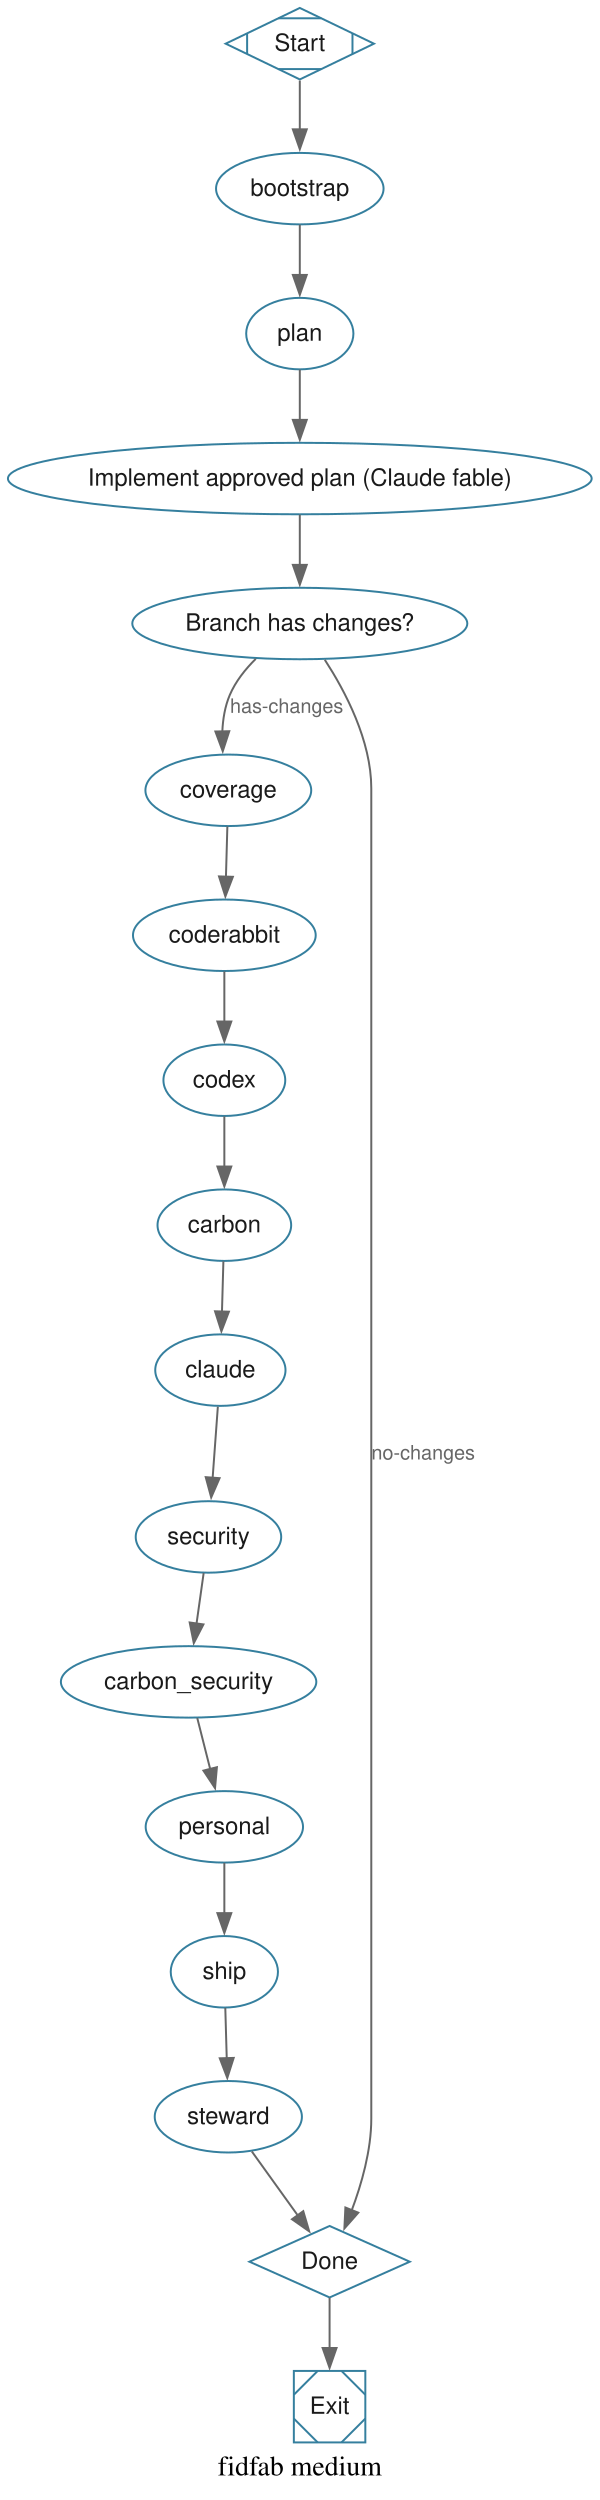
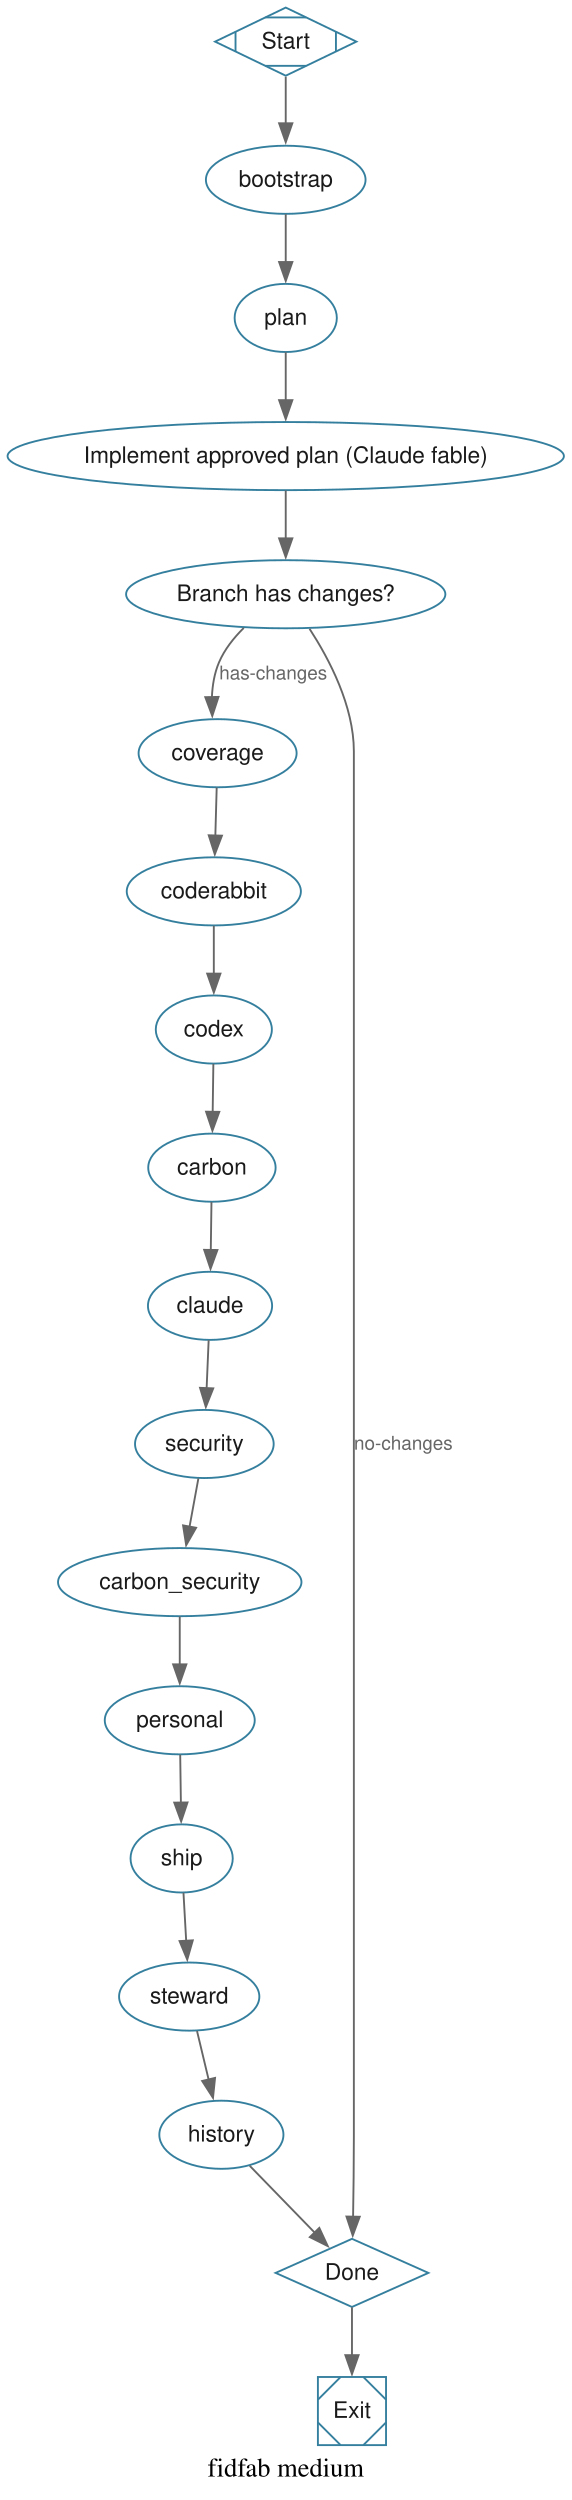
- <svg xmlns="http://www.w3.org/2000/svg" width="302pt" height="1259pt" viewBox="0.00 0.00 302.00 1259.00">
+ <svg xmlns="http://www.w3.org/2000/svg" width="302pt" height="1321pt" viewBox="0.00 0.00 302.00 1321.00">
  <style>
  @media (prefers-color-scheme: dark) {
    text { fill: #e0e0e0 !important; }
    [stroke="#357f9e"] { stroke: #5bb8d8; }
    [stroke="#666666"] { stroke: #999999; }
    polygon[fill="#357f9e"] { fill: #5bb8d8; }
    polygon[fill="#666666"] { fill: #999999; }
  }
</style>
-   <g id="graph0" class="graph" transform="scale(1 1) rotate(0) translate(4 1254.8)">
+   <g id="graph0" class="graph" transform="scale(1 1) rotate(0) translate(4 1316.8)">
    <text xml:space="preserve" text-anchor="middle" x="146.98" y="-8.2" font-family="Times,serif" font-size="14.00">fidfab medium</text>
    <g id="node1" class="node">
-       <polygon fill="none" stroke="#357f9e" points="146.98,-1250.8 109.64,-1232.8 146.98,-1214.8 184.32,-1232.8 146.98,-1250.8" />
-       <polyline fill="none" stroke="#357f9e" points="120.45,-1238.01 120.45,-1227.59" />
-       <polyline fill="none" stroke="#357f9e" points="136.17,-1220.01 157.79,-1220.01" />
-       <polyline fill="none" stroke="#357f9e" points="173.51,-1227.59 173.51,-1238.01" />
-       <polyline fill="none" stroke="#357f9e" points="157.79,-1245.59 136.17,-1245.59" />
-       <text xml:space="preserve" text-anchor="middle" x="146.98" y="-1229.2" font-family="Helvetica,sans-Serif" font-size="12.00" fill="#1a1a1a">Start</text>
+       <polygon fill="none" stroke="#357f9e" points="146.98,-1312.8 109.64,-1294.8 146.98,-1276.8 184.32,-1294.8 146.98,-1312.8" />
+       <polyline fill="none" stroke="#357f9e" points="120.45,-1300.01 120.45,-1289.59" />
+       <polyline fill="none" stroke="#357f9e" points="136.17,-1282.01 157.79,-1282.01" />
+       <polyline fill="none" stroke="#357f9e" points="173.51,-1289.59 173.51,-1300.01" />
+       <polyline fill="none" stroke="#357f9e" points="157.79,-1307.59 136.17,-1307.59" />
+       <text xml:space="preserve" text-anchor="middle" x="146.98" y="-1291.2" font-family="Helvetica,sans-Serif" font-size="12.00" fill="#1a1a1a">Start</text>
    </g>
    <g id="node3" class="node">
-       <ellipse fill="none" stroke="#357f9e" cx="146.98" cy="-1159.8" rx="42.18" ry="18" />
-       <text xml:space="preserve" text-anchor="middle" x="146.98" y="-1156.2" font-family="Helvetica,sans-Serif" font-size="12.00" fill="#1a1a1a">bootstrap</text>
+       <ellipse fill="none" stroke="#357f9e" cx="146.98" cy="-1221.8" rx="42.18" ry="18" />
+       <text xml:space="preserve" text-anchor="middle" x="146.98" y="-1218.2" font-family="Helvetica,sans-Serif" font-size="12.00" fill="#1a1a1a">bootstrap</text>
    </g>
    <g id="edge1" class="edge">
-       <path fill="none" stroke="#666666" d="M146.98,-1214.25C146.98,-1206.77 146.98,-1197.85 146.98,-1189.46" />
-       <polygon fill="#666666" stroke="#666666" points="150.48,-1189.67 146.98,-1179.67 143.48,-1189.67 150.48,-1189.67" />
+       <path fill="none" stroke="#666666" d="M146.98,-1276.25C146.98,-1268.77 146.98,-1259.85 146.98,-1251.46" />
+       <polygon fill="#666666" stroke="#666666" points="150.48,-1251.67 146.98,-1241.67 143.48,-1251.67 150.48,-1251.67" />
    </g>
    <g id="node2" class="node">
-       <polygon fill="none" stroke="#357f9e" points="179.98,-60.8 143.98,-60.8 143.98,-24.8 179.98,-24.8 179.98,-60.8" />
-       <polyline fill="none" stroke="#357f9e" points="155.98,-60.8 143.98,-48.8" />
-       <polyline fill="none" stroke="#357f9e" points="143.98,-36.8 155.98,-24.8" />
-       <polyline fill="none" stroke="#357f9e" points="167.98,-24.8 179.98,-36.8" />
-       <polyline fill="none" stroke="#357f9e" points="179.98,-48.8 167.98,-60.8" />
-       <text xml:space="preserve" text-anchor="middle" x="161.98" y="-39.2" font-family="Helvetica,sans-Serif" font-size="12.00" fill="#1a1a1a">Exit</text>
+       <polygon fill="none" stroke="#357f9e" points="199.98,-60.8 163.98,-60.8 163.98,-24.8 199.98,-24.8 199.98,-60.8" />
+       <polyline fill="none" stroke="#357f9e" points="175.98,-60.8 163.98,-48.8" />
+       <polyline fill="none" stroke="#357f9e" points="163.98,-36.8 175.98,-24.8" />
+       <polyline fill="none" stroke="#357f9e" points="187.98,-24.8 199.98,-36.8" />
+       <polyline fill="none" stroke="#357f9e" points="199.98,-48.8 187.98,-60.8" />
+       <text xml:space="preserve" text-anchor="middle" x="181.98" y="-39.2" font-family="Helvetica,sans-Serif" font-size="12.00" fill="#1a1a1a">Exit</text>
    </g>
    <g id="node4" class="node">
-       <ellipse fill="none" stroke="#357f9e" cx="146.98" cy="-1086.8" rx="27" ry="18" />
-       <text xml:space="preserve" text-anchor="middle" x="146.98" y="-1083.2" font-family="Helvetica,sans-Serif" font-size="12.00" fill="#1a1a1a">plan</text>
+       <ellipse fill="none" stroke="#357f9e" cx="146.98" cy="-1148.8" rx="27" ry="18" />
+       <text xml:space="preserve" text-anchor="middle" x="146.98" y="-1145.2" font-family="Helvetica,sans-Serif" font-size="12.00" fill="#1a1a1a">plan</text>
    </g>
    <g id="edge2" class="edge">
-       <path fill="none" stroke="#666666" d="M146.98,-1141.62C146.98,-1134.03 146.98,-1124.91 146.98,-1116.34" />
-       <polygon fill="#666666" stroke="#666666" points="150.48,-1116.35 146.98,-1106.35 143.48,-1116.35 150.48,-1116.35" />
+       <path fill="none" stroke="#666666" d="M146.98,-1203.62C146.98,-1196.03 146.98,-1186.91 146.98,-1178.34" />
+       <polygon fill="#666666" stroke="#666666" points="150.48,-1178.35 146.98,-1168.35 143.48,-1178.35 150.48,-1178.35" />
    </g>
    <g id="node5" class="node claude fable implement">
-       <ellipse fill="none" stroke="#357f9e" cx="146.98" cy="-1013.8" rx="146.98" ry="18" />
-       <text xml:space="preserve" text-anchor="middle" x="146.98" y="-1010.2" font-family="Helvetica,sans-Serif" font-size="12.00" fill="#1a1a1a">Implement approved plan (Claude fable)</text>
+       <ellipse fill="none" stroke="#357f9e" cx="146.98" cy="-1075.8" rx="146.98" ry="18" />
+       <text xml:space="preserve" text-anchor="middle" x="146.98" y="-1072.2" font-family="Helvetica,sans-Serif" font-size="12.00" fill="#1a1a1a">Implement approved plan (Claude fable)</text>
    </g>
    <g id="edge3" class="edge">
-       <path fill="none" stroke="#666666" d="M146.98,-1068.62C146.98,-1061.03 146.98,-1051.91 146.98,-1043.34" />
-       <polygon fill="#666666" stroke="#666666" points="150.48,-1043.35 146.98,-1033.35 143.48,-1043.35 150.48,-1043.35" />
+       <path fill="none" stroke="#666666" d="M146.98,-1130.62C146.98,-1123.03 146.98,-1113.91 146.98,-1105.34" />
+       <polygon fill="#666666" stroke="#666666" points="150.48,-1105.35 146.98,-1095.35 143.48,-1105.35 150.48,-1105.35" />
    </g>
    <g id="node6" class="node">
-       <ellipse fill="none" stroke="#357f9e" cx="146.98" cy="-940.8" rx="84.36" ry="18" />
-       <text xml:space="preserve" text-anchor="middle" x="146.98" y="-937.2" font-family="Helvetica,sans-Serif" font-size="12.00" fill="#1a1a1a">Branch has changes?</text>
+       <ellipse fill="none" stroke="#357f9e" cx="146.98" cy="-1002.8" rx="84.36" ry="18" />
+       <text xml:space="preserve" text-anchor="middle" x="146.98" y="-999.2" font-family="Helvetica,sans-Serif" font-size="12.00" fill="#1a1a1a">Branch has changes?</text>
    </g>
    <g id="edge4" class="edge">
-       <path fill="none" stroke="#666666" d="M146.98,-995.62C146.98,-988.03 146.98,-978.91 146.98,-970.34" />
-       <polygon fill="#666666" stroke="#666666" points="150.48,-970.35 146.98,-960.35 143.48,-970.35 150.48,-970.35" />
+       <path fill="none" stroke="#666666" d="M146.98,-1057.62C146.98,-1050.03 146.98,-1040.91 146.98,-1032.34" />
+       <polygon fill="#666666" stroke="#666666" points="150.48,-1032.35 146.98,-1022.35 143.48,-1032.35 150.48,-1032.35" />
    </g>
    <g id="node7" class="node">
-       <ellipse fill="none" stroke="#357f9e" cx="110.98" cy="-856.8" rx="41.75" ry="18" />
-       <text xml:space="preserve" text-anchor="middle" x="110.98" y="-853.2" font-family="Helvetica,sans-Serif" font-size="12.00" fill="#1a1a1a">coverage</text>
+       <ellipse fill="none" stroke="#357f9e" cx="110.98" cy="-918.8" rx="41.75" ry="18" />
+       <text xml:space="preserve" text-anchor="middle" x="110.98" y="-915.2" font-family="Helvetica,sans-Serif" font-size="12.00" fill="#1a1a1a">coverage</text>
    </g>
    <g id="edge5" class="edge">
-       <path fill="none" stroke="#666666" d="M124.83,-923.03C119.56,-917.82 114.63,-911.63 111.72,-904.8 109.3,-899.13 108.25,-892.71 107.97,-886.48" />
-       <polygon fill="#666666" stroke="#666666" points="111.46,-886.56 108.17,-876.49 104.47,-886.42 111.46,-886.56" />
-       <text xml:space="preserve" text-anchor="middle" x="140.35" y="-895.8" font-family="Helvetica,sans-Serif" font-size="10.00" fill="#666666">has-changes</text>
+       <path fill="none" stroke="#666666" d="M124.83,-985.03C119.56,-979.82 114.63,-973.63 111.72,-966.8 109.3,-961.13 108.25,-954.71 107.97,-948.48" />
+       <polygon fill="#666666" stroke="#666666" points="111.46,-948.56 108.17,-938.49 104.47,-948.42 111.46,-948.56" />
+       <text xml:space="preserve" text-anchor="middle" x="140.35" y="-957.8" font-family="Helvetica,sans-Serif" font-size="10.00" fill="#666666">has-changes</text>
+     </g>
+     <g id="node18" class="node">
+       <polygon fill="none" stroke="#357f9e" points="181.98,-133.8 141.62,-115.8 181.98,-97.8 222.35,-115.8 181.98,-133.8" />
+       <text xml:space="preserve" text-anchor="middle" x="181.98" y="-112.2" font-family="Helvetica,sans-Serif" font-size="12.00" fill="#1a1a1a">Done</text>
+     </g>
+     <g id="edge6" class="edge">
+       <path fill="none" stroke="#666666" d="M159.57,-984.53C169.95,-968.56 182.98,-943.75 182.98,-919.8 182.98,-919.8 182.98,-919.8 182.98,-187.8 182.98,-173.88 182.79,-158.43 182.57,-145.51" />
+       <polygon fill="#666666" stroke="#666666" points="186.07,-145.47 182.39,-135.53 179.07,-145.59 186.07,-145.47" />
+       <text xml:space="preserve" text-anchor="middle" x="209.11" y="-550.8" font-family="Helvetica,sans-Serif" font-size="10.00" fill="#666666">no-changes</text>
+     </g>
+     <g id="node8" class="node">
+       <ellipse fill="none" stroke="#357f9e" cx="108.98" cy="-845.8" rx="46.01" ry="18" />
+       <text xml:space="preserve" text-anchor="middle" x="108.98" y="-842.2" font-family="Helvetica,sans-Serif" font-size="12.00" fill="#1a1a1a">coderabbit</text>
+     </g>
+     <g id="edge7" class="edge">
+       <path fill="none" stroke="#666666" d="M110.5,-900.62C110.28,-892.94 110.02,-883.7 109.78,-875.05" />
+       <polygon fill="#666666" stroke="#666666" points="113.28,-875.24 109.5,-865.35 106.29,-875.44 113.28,-875.24" />
+     </g>
+     <g id="node9" class="node">
+       <ellipse fill="none" stroke="#357f9e" cx="108.98" cy="-772.8" rx="30.67" ry="18" />
+       <text xml:space="preserve" text-anchor="middle" x="108.98" y="-769.2" font-family="Helvetica,sans-Serif" font-size="12.00" fill="#1a1a1a">codex</text>
+     </g>
+     <g id="edge8" class="edge">
+       <path fill="none" stroke="#666666" d="M108.98,-827.62C108.98,-820.03 108.98,-810.91 108.98,-802.34" />
+       <polygon fill="#666666" stroke="#666666" points="112.48,-802.35 108.98,-792.35 105.48,-802.35 112.48,-802.35" />
+     </g>
+     <g id="node10" class="node">
+       <ellipse fill="none" stroke="#357f9e" cx="107.98" cy="-699.8" rx="33.65" ry="18" />
+       <text xml:space="preserve" text-anchor="middle" x="107.98" y="-696.2" font-family="Helvetica,sans-Serif" font-size="12.00" fill="#1a1a1a">carbon</text>
+     </g>
+     <g id="edge9" class="edge">
+       <path fill="none" stroke="#666666" d="M108.74,-754.62C108.63,-747.03 108.5,-737.91 108.38,-729.34" />
+       <polygon fill="#666666" stroke="#666666" points="111.88,-729.3 108.24,-719.35 104.88,-729.39 111.88,-729.3" />
+     </g>
+     <g id="node11" class="node">
+       <ellipse fill="none" stroke="#357f9e" cx="106.98" cy="-626.8" rx="32.8" ry="18" />
+       <text xml:space="preserve" text-anchor="middle" x="106.98" y="-623.2" font-family="Helvetica,sans-Serif" font-size="12.00" fill="#1a1a1a">claude</text>
+     </g>
+     <g id="edge10" class="edge">
+       <path fill="none" stroke="#666666" d="M107.74,-681.62C107.63,-674.03 107.5,-664.91 107.38,-656.34" />
+       <polygon fill="#666666" stroke="#666666" points="110.88,-656.3 107.24,-646.35 103.88,-656.39 110.88,-656.3" />
+     </g>
+     <g id="node12" class="node">
+       <ellipse fill="none" stroke="#357f9e" cx="103.98" cy="-553.8" rx="36.63" ry="18" />
+       <text xml:space="preserve" text-anchor="middle" x="103.98" y="-550.2" font-family="Helvetica,sans-Serif" font-size="12.00" fill="#1a1a1a">security</text>
+     </g>
+     <g id="edge11" class="edge">
+       <path fill="none" stroke="#666666" d="M106.25,-608.62C105.93,-600.94 105.54,-591.7 105.17,-583.05" />
+       <polygon fill="#666666" stroke="#666666" points="108.68,-583.19 104.76,-573.34 101.69,-583.48 108.68,-583.19" />
+     </g>
+     <g id="node13" class="node">
+       <ellipse fill="none" stroke="#357f9e" cx="90.98" cy="-480.8" rx="64.32" ry="18" />
+       <text xml:space="preserve" text-anchor="middle" x="90.98" y="-477.2" font-family="Helvetica,sans-Serif" font-size="12.00" fill="#1a1a1a">carbon_security</text>
+     </g>
+     <g id="edge12" class="edge">
+       <path fill="none" stroke="#666666" d="M100.83,-535.62C99.43,-527.94 97.74,-518.7 96.15,-510.05" />
+       <polygon fill="#666666" stroke="#666666" points="99.62,-509.53 94.37,-500.32 92.73,-510.79 99.62,-509.53" />
+     </g>
+     <g id="node14" class="node">
+       <ellipse fill="none" stroke="#357f9e" cx="90.98" cy="-407.8" rx="39.62" ry="18" />
+       <text xml:space="preserve" text-anchor="middle" x="90.98" y="-404.2" font-family="Helvetica,sans-Serif" font-size="12.00" fill="#1a1a1a">personal</text>
+     </g>
+     <g id="edge13" class="edge">
+       <path fill="none" stroke="#666666" d="M90.98,-462.62C90.98,-455.03 90.98,-445.91 90.98,-437.34" />
+       <polygon fill="#666666" stroke="#666666" points="94.48,-437.35 90.98,-427.35 87.48,-437.35 94.48,-437.35" />
+     </g>
+     <g id="node15" class="node">
+       <ellipse fill="none" stroke="#357f9e" cx="91.98" cy="-334.8" rx="27" ry="18" />
+       <text xml:space="preserve" text-anchor="middle" x="91.98" y="-331.2" font-family="Helvetica,sans-Serif" font-size="12.00" fill="#1a1a1a">ship</text>
+     </g>
+     <g id="edge14" class="edge">
+       <path fill="none" stroke="#666666" d="M91.22,-389.62C91.33,-382.03 91.46,-372.91 91.58,-364.34" />
+       <polygon fill="#666666" stroke="#666666" points="95.08,-364.39 91.72,-354.35 88.08,-364.3 95.08,-364.39" />
+     </g>
+     <g id="node16" class="node">
+       <ellipse fill="none" stroke="#357f9e" cx="95.98" cy="-261.8" rx="37.06" ry="18" />
+       <text xml:space="preserve" text-anchor="middle" x="95.98" y="-258.2" font-family="Helvetica,sans-Serif" font-size="12.00" fill="#1a1a1a">steward</text>
+     </g>
+     <g id="edge15" class="edge">
+       <path fill="none" stroke="#666666" d="M92.95,-316.62C93.38,-308.94 93.9,-299.7 94.39,-291.05" />
+       <polygon fill="#666666" stroke="#666666" points="97.87,-291.52 94.94,-281.34 90.88,-291.13 97.87,-291.52" />
    </g>
    <g id="node17" class="node">
-       <polygon fill="none" stroke="#357f9e" points="161.98,-133.8 121.62,-115.8 161.98,-97.8 202.35,-115.8 161.98,-133.8" />
-       <text xml:space="preserve" text-anchor="middle" x="161.98" y="-112.2" font-family="Helvetica,sans-Serif" font-size="12.00" fill="#1a1a1a">Done</text>
-     </g>
-     <g id="edge6" class="edge">
-       <path fill="none" stroke="#666666" d="M159.57,-922.53C169.95,-906.56 182.98,-881.75 182.98,-857.8 182.98,-857.8 182.98,-857.8 182.98,-187.8 182.98,-171.94 178.1,-154.86 173.04,-141.44" />
-       <polygon fill="#666666" stroke="#666666" points="176.43,-140.48 169.43,-132.53 169.94,-143.11 176.43,-140.48" />
-       <text xml:space="preserve" text-anchor="middle" x="209.11" y="-519.8" font-family="Helvetica,sans-Serif" font-size="10.00" fill="#666666">no-changes</text>
-     </g>
-     <g id="node8" class="node">
-       <ellipse fill="none" stroke="#357f9e" cx="108.98" cy="-783.8" rx="46.01" ry="18" />
-       <text xml:space="preserve" text-anchor="middle" x="108.98" y="-780.2" font-family="Helvetica,sans-Serif" font-size="12.00" fill="#1a1a1a">coderabbit</text>
-     </g>
-     <g id="edge7" class="edge">
-       <path fill="none" stroke="#666666" d="M110.5,-838.62C110.28,-830.94 110.02,-821.7 109.78,-813.05" />
-       <polygon fill="#666666" stroke="#666666" points="113.28,-813.24 109.5,-803.35 106.29,-813.44 113.28,-813.24" />
-     </g>
-     <g id="node9" class="node">
-       <ellipse fill="none" stroke="#357f9e" cx="108.98" cy="-710.8" rx="30.67" ry="18" />
-       <text xml:space="preserve" text-anchor="middle" x="108.98" y="-707.2" font-family="Helvetica,sans-Serif" font-size="12.00" fill="#1a1a1a">codex</text>
-     </g>
-     <g id="edge8" class="edge">
-       <path fill="none" stroke="#666666" d="M108.98,-765.62C108.98,-758.03 108.98,-748.91 108.98,-740.34" />
-       <polygon fill="#666666" stroke="#666666" points="112.48,-740.35 108.98,-730.35 105.48,-740.35 112.48,-740.35" />
-     </g>
-     <g id="node10" class="node">
-       <ellipse fill="none" stroke="#357f9e" cx="108.98" cy="-637.8" rx="33.65" ry="18" />
-       <text xml:space="preserve" text-anchor="middle" x="108.98" y="-634.2" font-family="Helvetica,sans-Serif" font-size="12.00" fill="#1a1a1a">carbon</text>
-     </g>
-     <g id="edge9" class="edge">
-       <path fill="none" stroke="#666666" d="M108.98,-692.62C108.98,-685.03 108.98,-675.91 108.98,-667.34" />
-       <polygon fill="#666666" stroke="#666666" points="112.48,-667.35 108.98,-657.35 105.48,-667.35 112.48,-667.35" />
-     </g>
-     <g id="node11" class="node">
-       <ellipse fill="none" stroke="#357f9e" cx="106.98" cy="-564.8" rx="32.8" ry="18" />
-       <text xml:space="preserve" text-anchor="middle" x="106.98" y="-561.2" font-family="Helvetica,sans-Serif" font-size="12.00" fill="#1a1a1a">claude</text>
-     </g>
-     <g id="edge10" class="edge">
-       <path fill="none" stroke="#666666" d="M108.5,-619.62C108.28,-611.94 108.02,-602.7 107.78,-594.05" />
-       <polygon fill="#666666" stroke="#666666" points="111.28,-594.24 107.5,-584.35 104.29,-594.44 111.28,-594.24" />
-     </g>
-     <g id="node12" class="node">
-       <ellipse fill="none" stroke="#357f9e" cx="100.98" cy="-480.8" rx="36.63" ry="18" />
-       <text xml:space="preserve" text-anchor="middle" x="100.98" y="-477.2" font-family="Helvetica,sans-Serif" font-size="12.00" fill="#1a1a1a">security</text>
-     </g>
-     <g id="edge11" class="edge">
-       <path fill="none" stroke="#666666" d="M105.71,-546.41C104.94,-535.98 103.95,-522.44 103.08,-510.46" />
-       <polygon fill="#666666" stroke="#666666" points="106.58,-510.4 102.36,-500.68 99.6,-510.91 106.58,-510.4" />
-     </g>
-     <g id="node13" class="node">
-       <ellipse fill="none" stroke="#357f9e" cx="90.98" cy="-407.8" rx="64.32" ry="18" />
-       <text xml:space="preserve" text-anchor="middle" x="90.98" y="-404.2" font-family="Helvetica,sans-Serif" font-size="12.00" fill="#1a1a1a">carbon_security</text>
-     </g>
-     <g id="edge12" class="edge">
-       <path fill="none" stroke="#666666" d="M98.56,-462.62C97.48,-454.94 96.18,-445.7 94.96,-437.05" />
-       <polygon fill="#666666" stroke="#666666" points="98.45,-436.75 93.59,-427.33 91.52,-437.72 98.45,-436.75" />
-     </g>
-     <g id="node14" class="node">
-       <ellipse fill="none" stroke="#357f9e" cx="108.98" cy="-334.8" rx="39.62" ry="18" />
-       <text xml:space="preserve" text-anchor="middle" x="108.98" y="-331.2" font-family="Helvetica,sans-Serif" font-size="12.00" fill="#1a1a1a">personal</text>
-     </g>
-     <g id="edge13" class="edge">
-       <path fill="none" stroke="#666666" d="M95.34,-389.62C97.31,-381.86 99.68,-372.48 101.89,-363.75" />
-       <polygon fill="#666666" stroke="#666666" points="105.23,-364.85 104.29,-354.3 98.44,-363.13 105.23,-364.85" />
-     </g>
-     <g id="node15" class="node">
-       <ellipse fill="none" stroke="#357f9e" cx="108.98" cy="-261.8" rx="27" ry="18" />
-       <text xml:space="preserve" text-anchor="middle" x="108.98" y="-258.2" font-family="Helvetica,sans-Serif" font-size="12.00" fill="#1a1a1a">ship</text>
-     </g>
-     <g id="edge14" class="edge">
-       <path fill="none" stroke="#666666" d="M108.98,-316.62C108.98,-309.03 108.98,-299.91 108.98,-291.34" />
-       <polygon fill="#666666" stroke="#666666" points="112.48,-291.35 108.98,-281.35 105.48,-291.35 112.48,-291.35" />
-     </g>
-     <g id="node16" class="node">
-       <ellipse fill="none" stroke="#357f9e" cx="110.98" cy="-188.8" rx="37.06" ry="18" />
-       <text xml:space="preserve" text-anchor="middle" x="110.98" y="-185.2" font-family="Helvetica,sans-Serif" font-size="12.00" fill="#1a1a1a">steward</text>
-     </g>
-     <g id="edge15" class="edge">
-       <path fill="none" stroke="#666666" d="M109.46,-243.62C109.68,-235.94 109.94,-226.7 110.19,-218.05" />
-       <polygon fill="#666666" stroke="#666666" points="113.68,-218.44 110.46,-208.35 106.68,-218.24 113.68,-218.44" />
+       <ellipse fill="none" stroke="#357f9e" cx="112.98" cy="-188.8" rx="32.79" ry="18" />
+       <text xml:space="preserve" text-anchor="middle" x="112.98" y="-185.2" font-family="Helvetica,sans-Serif" font-size="12.00" fill="#1a1a1a">history</text>
    </g>
    <g id="edge16" class="edge">
-       <path fill="none" stroke="#666666" d="M122.81,-171.34C129.68,-161.78 138.42,-149.6 145.91,-139.18" />
-       <polygon fill="#666666" stroke="#666666" points="148.72,-141.26 151.71,-131.1 143.04,-137.18 148.72,-141.26" />
+       <path fill="none" stroke="#666666" d="M100.1,-243.62C101.95,-235.86 104.2,-226.48 106.29,-217.75" />
+       <polygon fill="#666666" stroke="#666666" points="109.63,-218.84 108.55,-208.3 102.82,-217.21 109.63,-218.84" />
    </g>
    <g id="edge17" class="edge">
-       <path fill="none" stroke="#666666" d="M161.98,-97.62C161.98,-90.03 161.98,-80.9 161.98,-72.34" />
-       <polygon fill="#666666" stroke="#666666" points="165.48,-72.34 161.98,-62.34 158.48,-72.34 165.48,-72.34" />
+       <path fill="none" stroke="#666666" d="M127.95,-172.4C138.06,-162 151.5,-148.17 162.45,-136.9" />
+       <polygon fill="#666666" stroke="#666666" points="164.72,-139.58 169.18,-129.97 159.7,-134.71 164.72,-139.58" />
+     </g>
+     <g id="edge18" class="edge">
+       <path fill="none" stroke="#666666" d="M181.98,-97.62C181.98,-90.03 181.98,-80.9 181.98,-72.34" />
+       <polygon fill="#666666" stroke="#666666" points="185.48,-72.34 181.98,-62.34 178.48,-72.34 185.48,-72.34" />
    </g>
  </g>
</svg>
